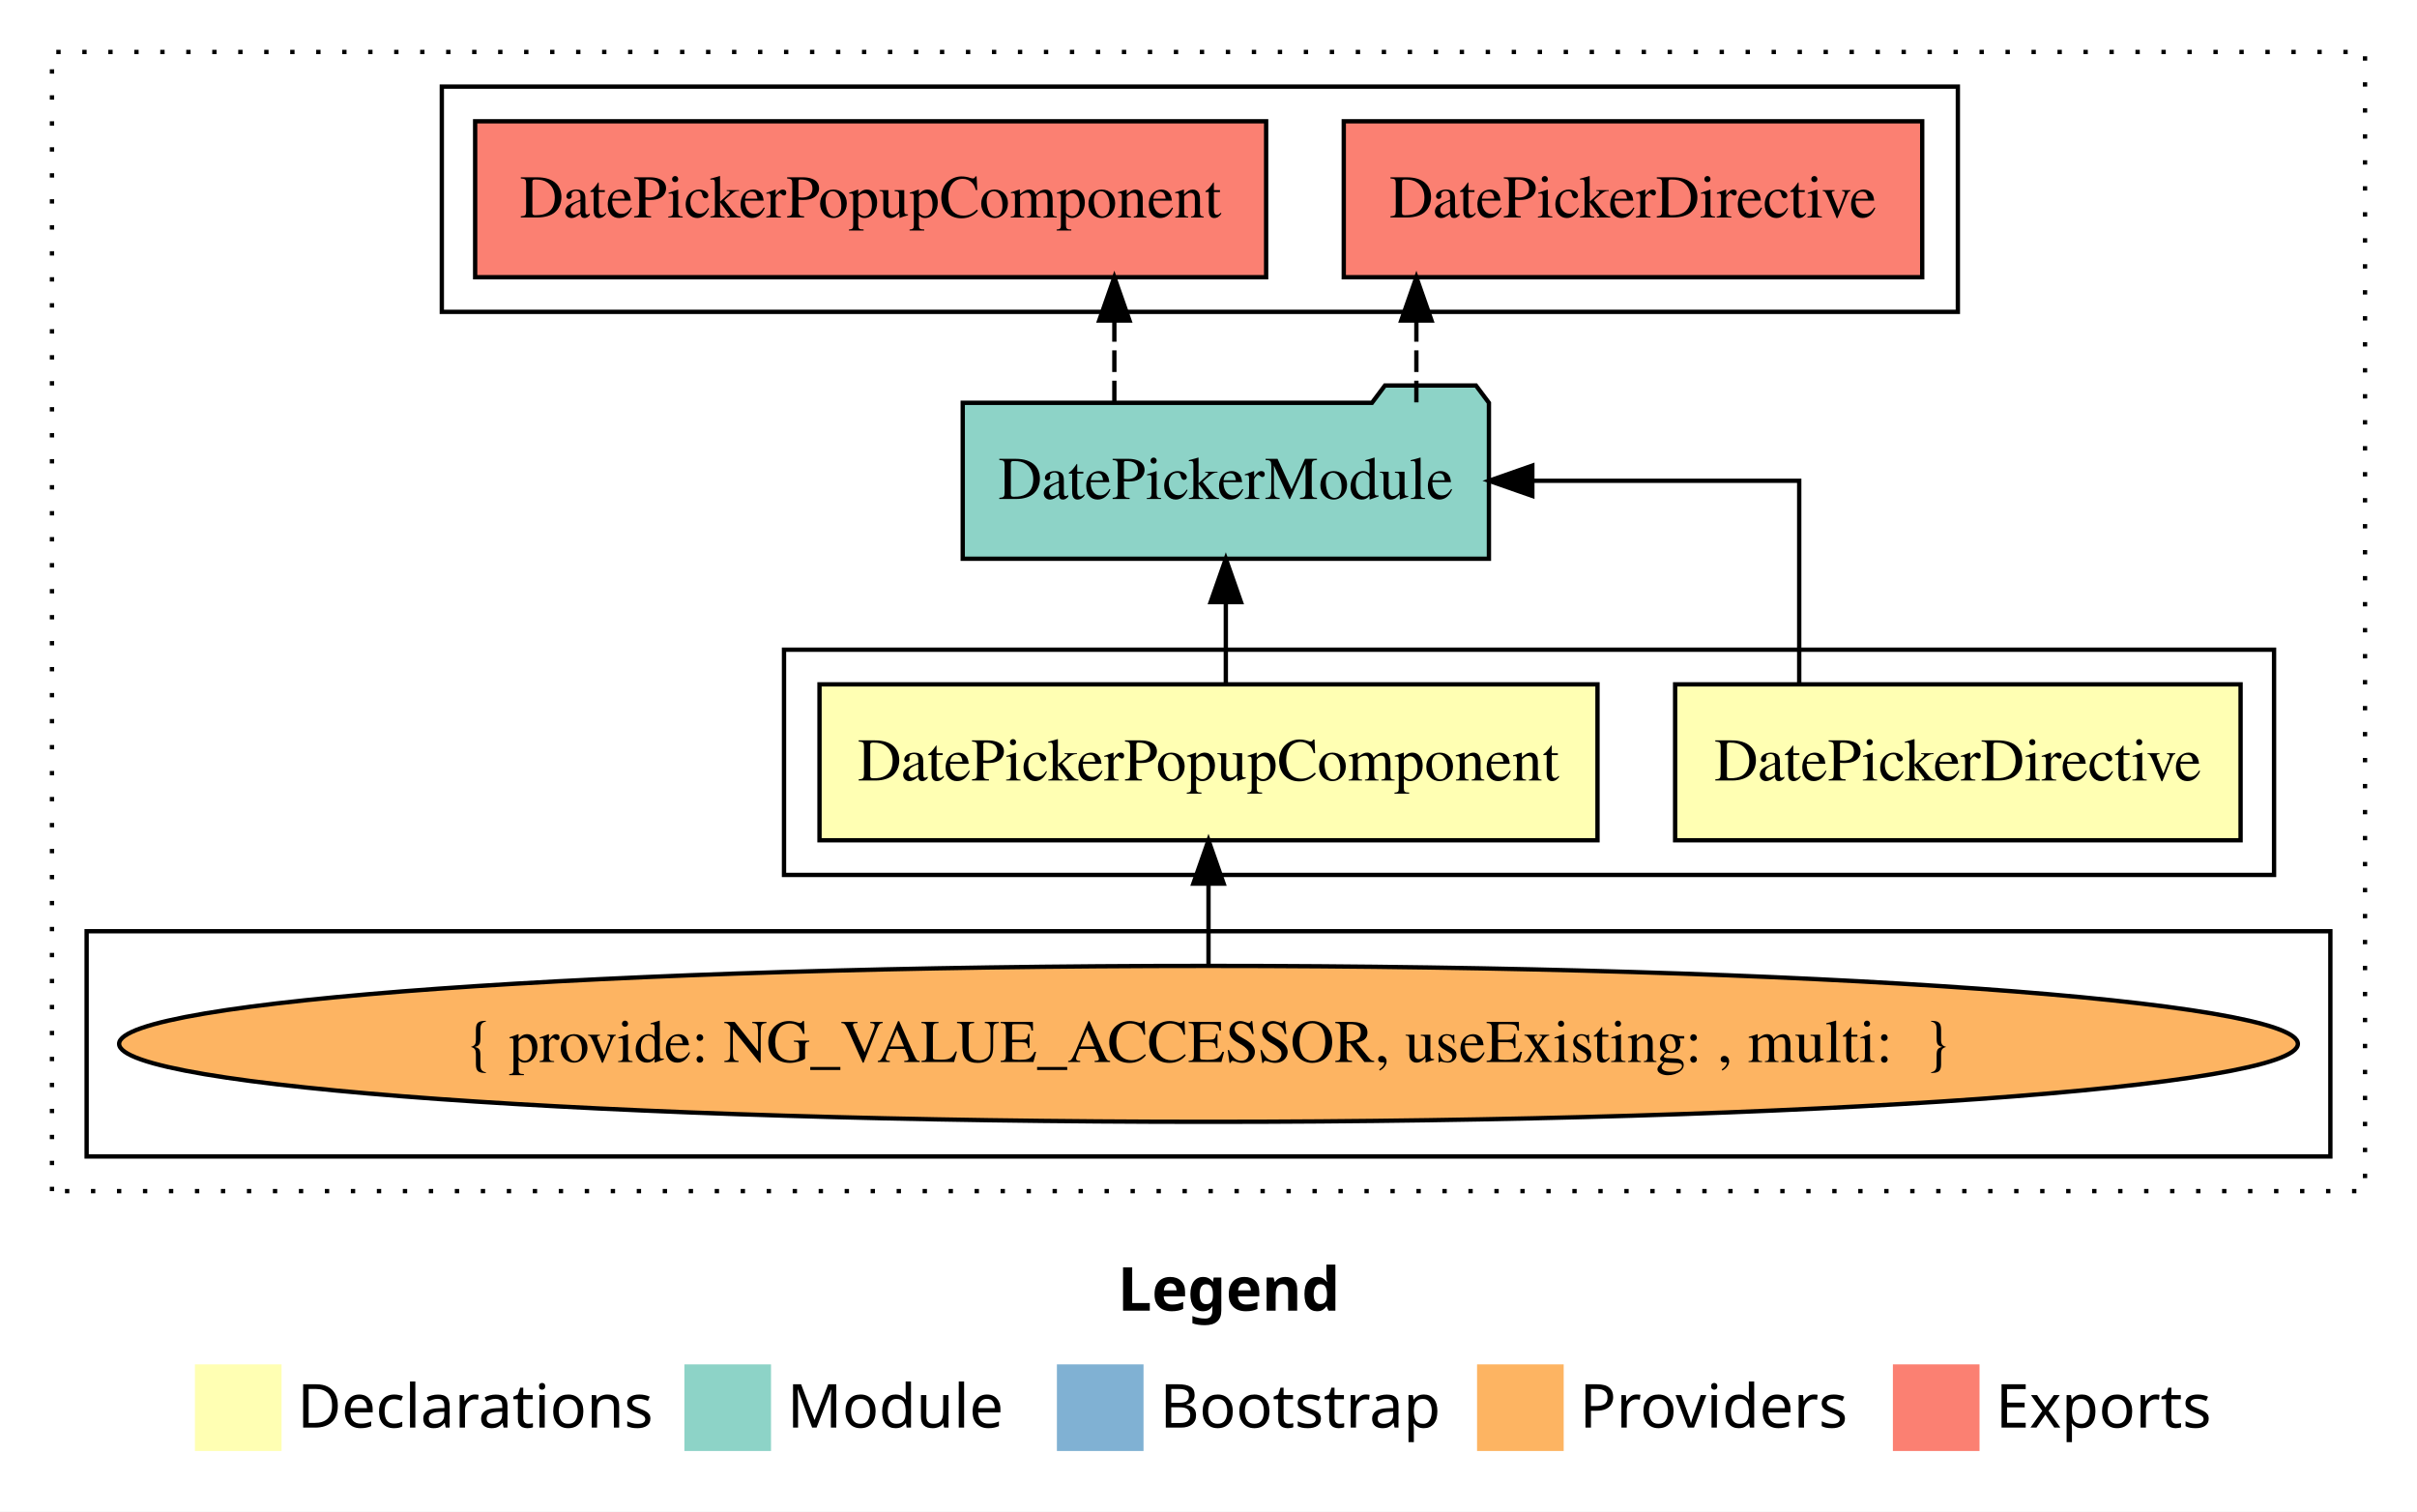
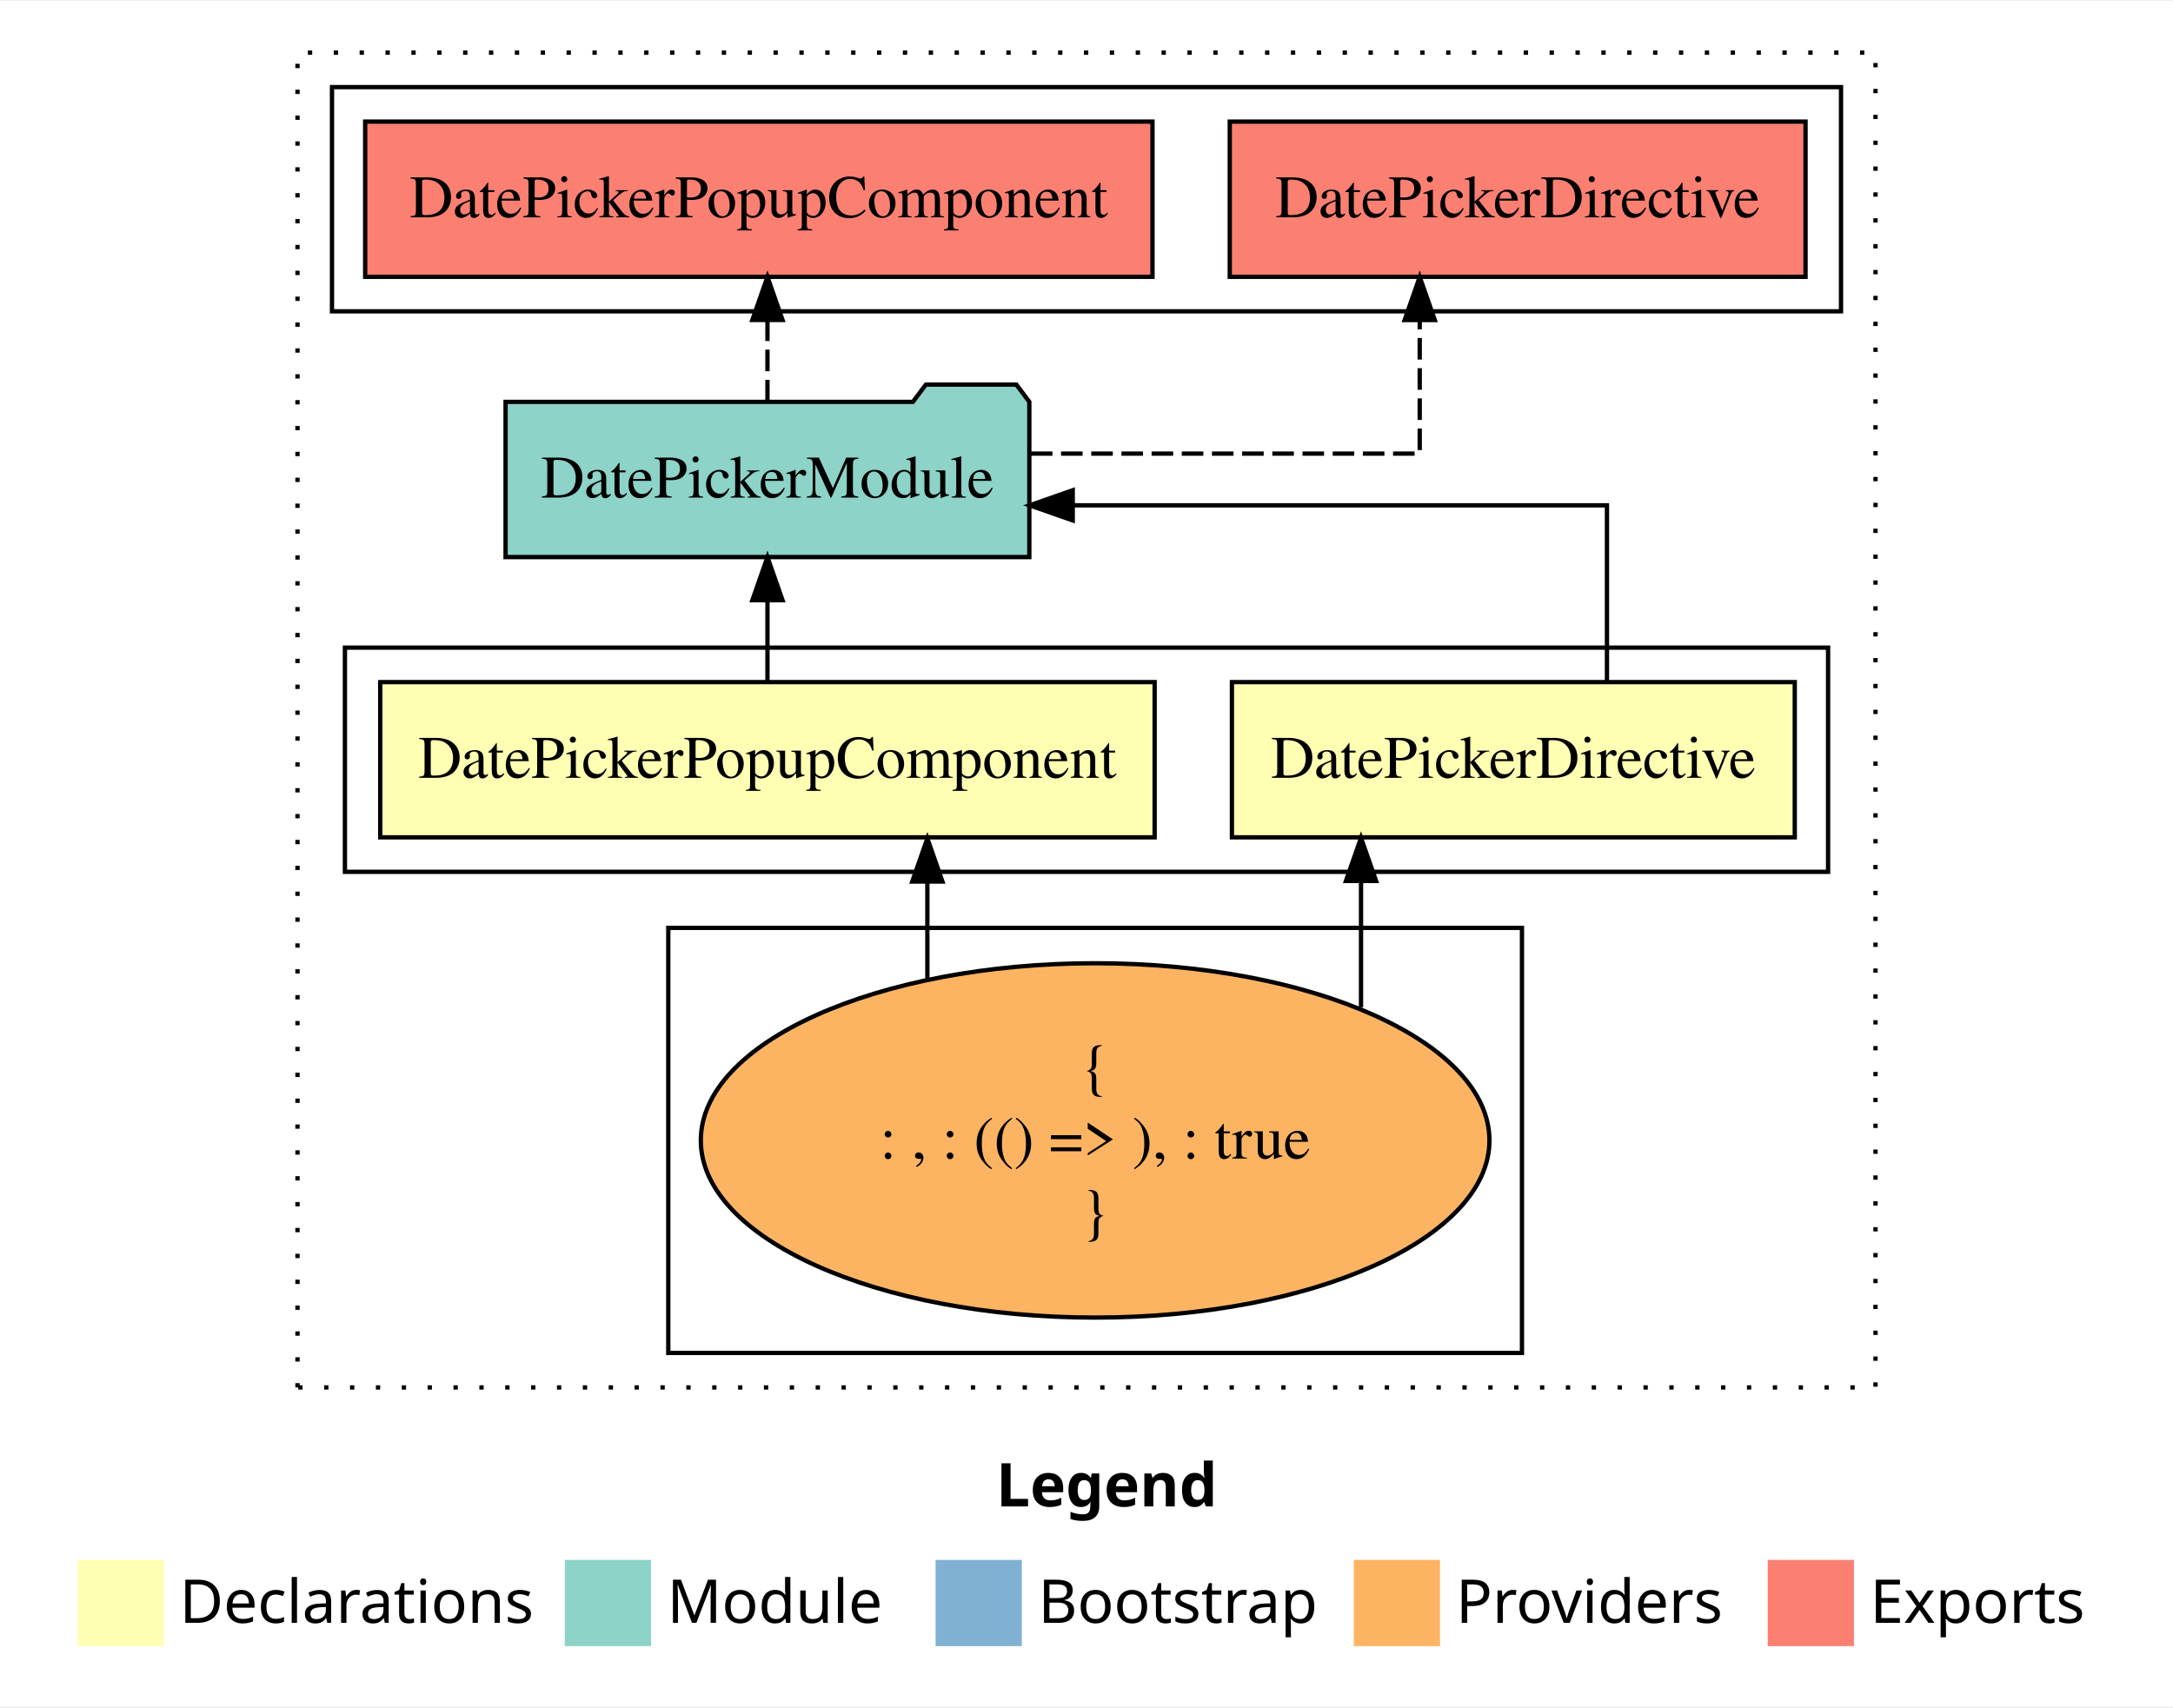
- <svg xmlns="http://www.w3.org/2000/svg" width="558pt" height="349pt" viewBox="0.00 0.00 558.00 349.00">
-   <g id="graph0" class="graph" transform="scale(1 1) rotate(0) translate(4 345)">
-     <polygon fill="#ffffff" stroke="transparent" points="-4,4 -4,-345 554,-345 554,4 -4,4" />
-     <text text-anchor="start" x="254.009" y="-42.4" font-family="sans-serif" font-weight="bold" font-size="14.00" fill="#000000">Legend</text>
-     <polygon fill="#ffffb3" stroke="transparent" points="41,-10 41,-30 61,-30 61,-10 41,-10" />
-     <text text-anchor="start" x="64.629" y="-15.4" font-family="sans-serif" font-size="14.00" fill="#000000">  Declarations</text>
-     <polygon fill="#8dd3c7" stroke="transparent" points="154,-10 154,-30 174,-30 174,-10 154,-10" />
-     <text text-anchor="start" x="177.725" y="-15.4" font-family="sans-serif" font-size="14.00" fill="#000000">  Module</text>
-     <polygon fill="#80b1d3" stroke="transparent" points="240,-10 240,-30 260,-30 260,-10 240,-10" />
-     <text text-anchor="start" x="263.781" y="-15.4" font-family="sans-serif" font-size="14.00" fill="#000000">  Bootstrap</text>
-     <polygon fill="#fdb462" stroke="transparent" points="337,-10 337,-30 357,-30 357,-10 337,-10" />
-     <text text-anchor="start" x="360.673" y="-15.4" font-family="sans-serif" font-size="14.00" fill="#000000">  Providers</text>
-     <polygon fill="#fb8072" stroke="transparent" points="433,-10 433,-30 453,-30 453,-10 433,-10" />
-     <text text-anchor="start" x="456.726" y="-15.4" font-family="sans-serif" font-size="14.00" fill="#000000">  Exports</text>
+ <svg xmlns="http://www.w3.org/2000/svg" width="504pt" height="396pt" viewBox="0.00 0.00 504.00 395.59">
+   <g id="graph0" class="graph" transform="scale(1 1) rotate(0) translate(4 391.5901)">
+     <polygon fill="#ffffff" stroke="transparent" points="-4,4 -4,-391.59 500,-391.59 500,4 -4,4" />
+     <text text-anchor="start" x="227.009" y="-42.4" font-family="sans-serif" font-weight="bold" font-size="14.00" fill="#000000">Legend</text>
+     <polygon fill="#ffffb3" stroke="transparent" points="14,-10 14,-30 34,-30 34,-10 14,-10" />
+     <text text-anchor="start" x="37.629" y="-15.4" font-family="sans-serif" font-size="14.00" fill="#000000">  Declarations</text>
+     <polygon fill="#8dd3c7" stroke="transparent" points="127,-10 127,-30 147,-30 147,-10 127,-10" />
+     <text text-anchor="start" x="150.725" y="-15.4" font-family="sans-serif" font-size="14.00" fill="#000000">  Module</text>
+     <polygon fill="#80b1d3" stroke="transparent" points="213,-10 213,-30 233,-30 233,-10 213,-10" />
+     <text text-anchor="start" x="236.781" y="-15.4" font-family="sans-serif" font-size="14.00" fill="#000000">  Bootstrap</text>
+     <polygon fill="#fdb462" stroke="transparent" points="310,-10 310,-30 330,-30 330,-10 310,-10" />
+     <text text-anchor="start" x="333.673" y="-15.4" font-family="sans-serif" font-size="14.00" fill="#000000">  Providers</text>
+     <polygon fill="#fb8072" stroke="transparent" points="406,-10 406,-30 426,-30 426,-10 406,-10" />
+     <text text-anchor="start" x="429.726" y="-15.4" font-family="sans-serif" font-size="14.00" fill="#000000">  Exports</text>
    <g id="clust1" class="cluster">
-       <polygon fill="none" stroke="#000000" stroke-dasharray="1,5" points="8,-70 8,-333 542,-333 542,-70 8,-70" />
+       <polygon fill="none" stroke="#000000" stroke-dasharray="1,5" points="65,-70 65,-379.59 431,-379.59 431,-70 65,-70" />
    </g>
    <g id="clust2" class="cluster">
-       <polygon fill="none" stroke="#000000" points="177,-143 177,-195 521,-195 521,-143 177,-143" />
+       <polygon fill="none" stroke="#000000" points="76,-189.59 76,-241.59 420,-241.59 420,-189.59 76,-189.59" />
    </g>
-     <g id="clust4" class="cluster">
-       <polygon fill="none" stroke="#000000" points="16,-78 16,-130 534,-130 534,-78 16,-78" />
+     <g id="clust3" class="cluster">
+       <polygon fill="none" stroke="#000000" points="151,-78 151,-176.59 349,-176.59 349,-78 151,-78" />
    </g>
    <g id="clust6" class="cluster">
-       <polygon fill="none" stroke="#000000" points="98,-273 98,-325 448,-325 448,-273 98,-273" />
+       <polygon fill="none" stroke="#000000" points="73,-319.59 73,-371.59 423,-371.59 423,-319.59 73,-319.59" />
    </g>
    <g id="node1" class="node">
-       <polygon fill="#ffffb3" stroke="#000000" points="513.273,-187 382.728,-187 382.728,-151 513.273,-151 513.273,-187" />
-       <text text-anchor="middle" x="448" y="-164.8" font-family="Times,serif" font-size="14.00" fill="#000000">DatePickerDirective</text>
+       <polygon fill="#ffffb3" stroke="#000000" points="412.272,-233.59 281.728,-233.59 281.728,-197.59 412.272,-197.59 412.272,-233.59" />
+       <text text-anchor="middle" x="347" y="-211.39" font-family="Times,serif" font-size="14.00" fill="#000000">DatePickerDirective</text>
    </g>
    <g id="node3" class="node">
-       <polygon fill="#8dd3c7" stroke="#000000" points="339.74,-252 336.74,-256 315.74,-256 312.74,-252 218.261,-252 218.261,-216 339.74,-216 339.74,-252" />
-       <text text-anchor="middle" x="279" y="-229.8" font-family="Times,serif" font-size="14.00" fill="#000000">DatePickerModule</text>
+       <polygon fill="#8dd3c7" stroke="#000000" points="234.739,-298.59 231.739,-302.59 210.739,-302.59 207.739,-298.59 113.26,-298.59 113.26,-262.59 234.739,-262.59 234.739,-298.59" />
+       <text text-anchor="middle" x="174" y="-276.39" font-family="Times,serif" font-size="14.00" fill="#000000">DatePickerModule</text>
    </g>
    <g id="edge1" class="edge">
-       <path fill="none" stroke="#000000" d="M411.375,-187.106C411.375,-206.339 411.375,-234 411.375,-234 411.375,-234 349.764,-234 349.764,-234" />
-       <polygon fill="#000000" stroke="#000000" points="349.764,-230.5 339.764,-234 349.763,-237.5 349.764,-230.5" />
+       <path fill="none" stroke="#000000" d="M368.712,-233.613C368.712,-250.963 368.712,-274.59 368.712,-274.59 368.712,-274.59 244.807,-274.59 244.807,-274.59" />
+       <polygon fill="#000000" stroke="#000000" points="244.807,-271.09 234.807,-274.59 244.807,-278.09 244.807,-271.09" />
    </g>
    <g id="node2" class="node">
-       <polygon fill="#ffffb3" stroke="#000000" points="364.805,-187 185.195,-187 185.195,-151 364.805,-151 364.805,-187" />
-       <text text-anchor="middle" x="275" y="-164.8" font-family="Times,serif" font-size="14.00" fill="#000000">DatePickerPopupComponent</text>
+       <polygon fill="#ffffb3" stroke="#000000" points="263.805,-233.59 84.195,-233.59 84.195,-197.59 263.805,-197.59 263.805,-233.59" />
+       <text text-anchor="middle" x="174" y="-211.39" font-family="Times,serif" font-size="14.00" fill="#000000">DatePickerPopupComponent</text>
+     </g>
+     <g id="edge3" class="edge">
+       <path fill="none" stroke="#000000" d="M174,-233.696C174,-233.696 174,-252.581 174,-252.581" />
+       <polygon fill="#000000" stroke="#000000" points="170.5,-252.581 174,-262.581 177.5,-252.581 170.5,-252.581" />
+     </g>
+     <g id="node5" class="node">
+       <polygon fill="#fb8072" stroke="#000000" points="414.772,-363.59 281.228,-363.59 281.228,-327.59 414.772,-327.59 414.772,-363.59" />
+       <text text-anchor="middle" x="348" y="-341.39" font-family="Times,serif" font-size="14.00" fill="#000000">DatePickerDirective </text>
+     </g>
+     <g id="edge5" class="edge">
+       <path fill="none" stroke="#000000" stroke-dasharray="5,2" d="M235.099,-286.59C277.087,-286.59 325.288,-286.59 325.288,-286.59 325.288,-286.59 325.288,-317.567 325.288,-317.567" />
+       <polygon fill="#000000" stroke="#000000" points="321.788,-317.567 325.288,-327.567 328.788,-317.568 321.788,-317.567" />
+     </g>
+     <g id="node6" class="node">
+       <polygon fill="#fb8072" stroke="#000000" points="263.305,-363.59 80.695,-363.59 80.695,-327.59 263.305,-327.59 263.305,-363.59" />
+       <text text-anchor="middle" x="172" y="-341.39" font-family="Times,serif" font-size="14.00" fill="#000000">DatePickerPopupComponent </text>
+     </g>
+     <g id="edge6" class="edge">
+       <path fill="none" stroke="#000000" stroke-dasharray="5,2" d="M174,-298.696C174,-298.696 174,-317.581 174,-317.581" />
+       <polygon fill="#000000" stroke="#000000" points="170.5,-317.581 174,-327.581 177.5,-317.581 170.5,-317.581" />
+     </g>
+     <g id="node4" class="node">
+       <ellipse fill="#fdb462" stroke="#000000" cx="250" cy="-127.295" rx="91.456" ry="41.091" />
+       <text text-anchor="middle" x="250" y="-139.895" font-family="Times,serif" font-size="14.00" fill="#000000">{</text>
+       <text text-anchor="middle" x="250" y="-123.095" font-family="Times,serif" font-size="14.00" fill="#000000">    : , : (() =&gt; ), : true</text>
+       <text text-anchor="middle" x="250" y="-106.295" font-family="Times,serif" font-size="14.00" fill="#000000">}</text>
    </g>
    <g id="edge2" class="edge">
-       <path fill="none" stroke="#000000" d="M279,-187.106C279,-187.106 279,-205.991 279,-205.991" />
-       <polygon fill="#000000" stroke="#000000" points="275.5,-205.991 279,-215.991 282.5,-205.991 275.5,-205.991" />
-     </g>
-     <g id="node5" class="node">
-       <polygon fill="#fb8072" stroke="#000000" points="439.772,-317 306.228,-317 306.228,-281 439.772,-281 439.772,-317" />
-       <text text-anchor="middle" x="373" y="-294.8" font-family="Times,serif" font-size="14.00" fill="#000000">DatePickerDirective </text>
+       <path fill="none" stroke="#000000" d="M311.671,-158.176C311.671,-158.176 311.671,-187.469 311.671,-187.469" />
+       <polygon fill="#000000" stroke="#000000" points="308.171,-187.469 311.671,-197.469 315.171,-187.469 308.171,-187.469" />
    </g>
    <g id="edge4" class="edge">
-       <path fill="none" stroke="#000000" stroke-dasharray="5,2" d="M322.992,-252.106C322.992,-252.106 322.992,-270.991 322.992,-270.991" />
-       <polygon fill="#000000" stroke="#000000" points="319.492,-270.991 322.992,-280.991 326.492,-270.991 319.492,-270.991" />
-     </g>
-     <g id="node6" class="node">
-       <polygon fill="#fb8072" stroke="#000000" points="288.305,-317 105.695,-317 105.695,-281 288.305,-281 288.305,-317" />
-       <text text-anchor="middle" x="197" y="-294.8" font-family="Times,serif" font-size="14.00" fill="#000000">DatePickerPopupComponent </text>
-     </g>
-     <g id="edge5" class="edge">
-       <path fill="none" stroke="#000000" stroke-dasharray="5,2" d="M253.266,-252.106C253.266,-252.106 253.266,-270.991 253.266,-270.991" />
-       <polygon fill="#000000" stroke="#000000" points="249.766,-270.991 253.266,-280.991 256.766,-270.991 249.766,-270.991" />
-     </g>
-     <g id="node4" class="node">
-       <ellipse fill="#fdb462" stroke="#000000" cx="275" cy="-104" rx="251.499" ry="18" />
-       <text text-anchor="middle" x="275" y="-99.8" font-family="Times,serif" font-size="14.00" fill="#000000">{ provide: NG_VALUE_ACCESSOR, useExisting: , multi:  }</text>
-     </g>
-     <g id="edge3" class="edge">
-       <path fill="none" stroke="#000000" d="M275,-122.106C275,-122.106 275,-140.991 275,-140.991" />
-       <polygon fill="#000000" stroke="#000000" points="271.5,-140.991 275,-150.991 278.5,-140.991 271.5,-140.991" />
+       <path fill="none" stroke="#000000" d="M211.087,-164.74C211.087,-164.74 211.087,-187.335 211.087,-187.335" />
+       <polygon fill="#000000" stroke="#000000" points="207.587,-187.335 211.087,-197.335 214.587,-187.335 207.587,-187.335" />
    </g>
  </g>
</svg>
